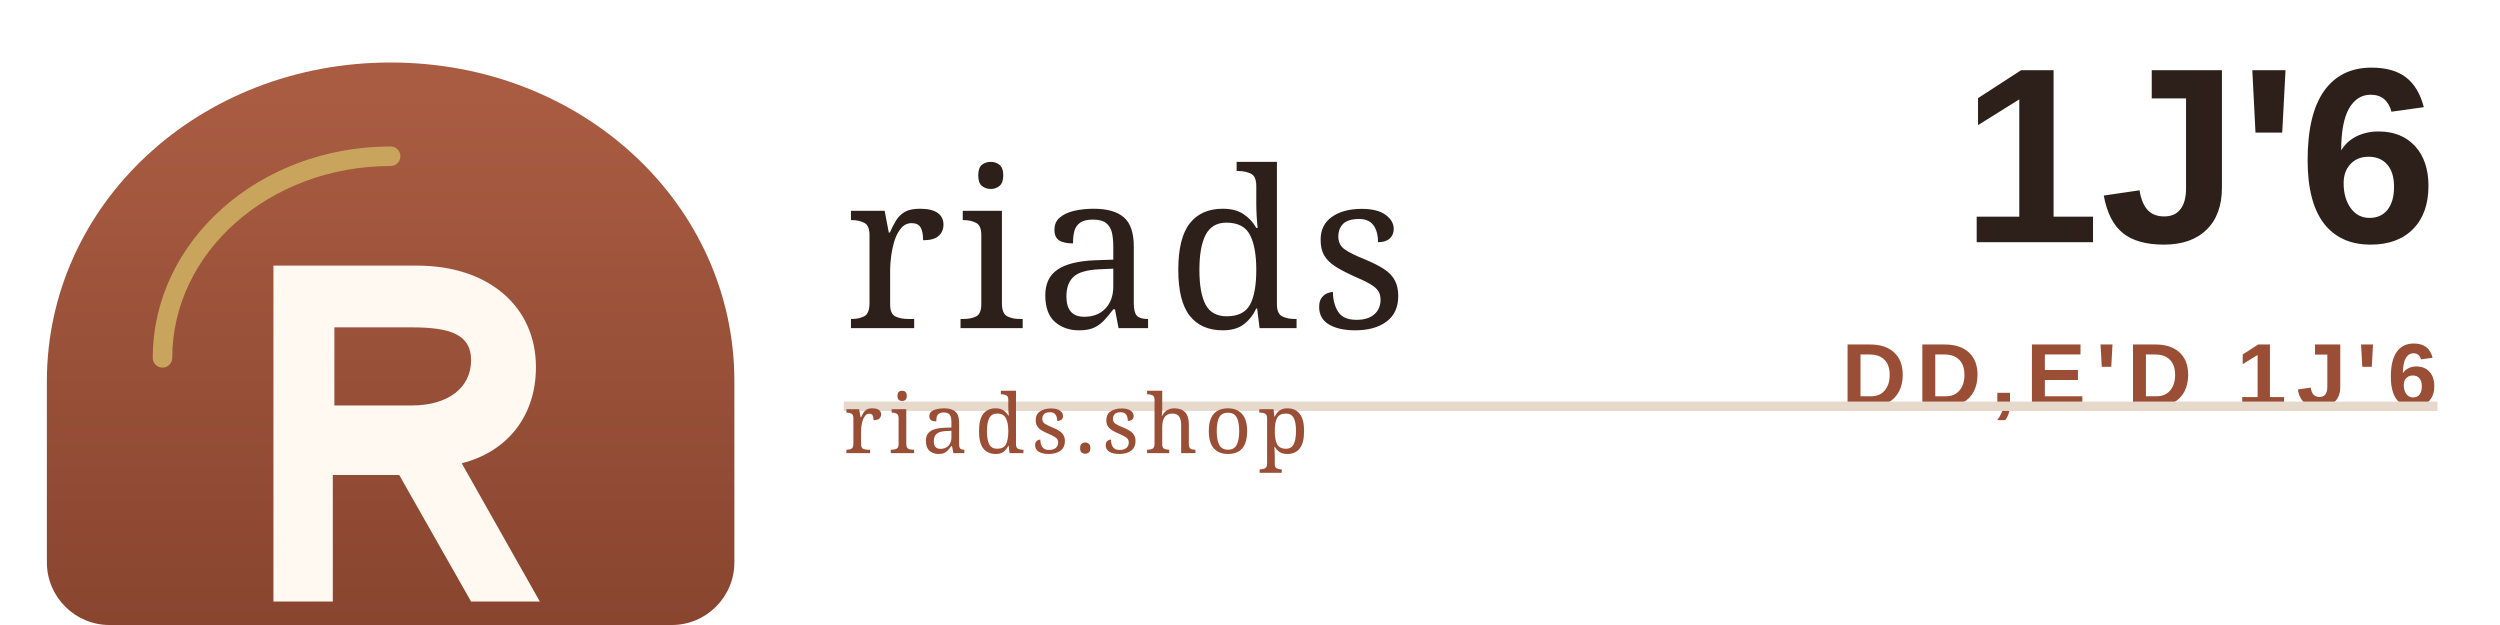
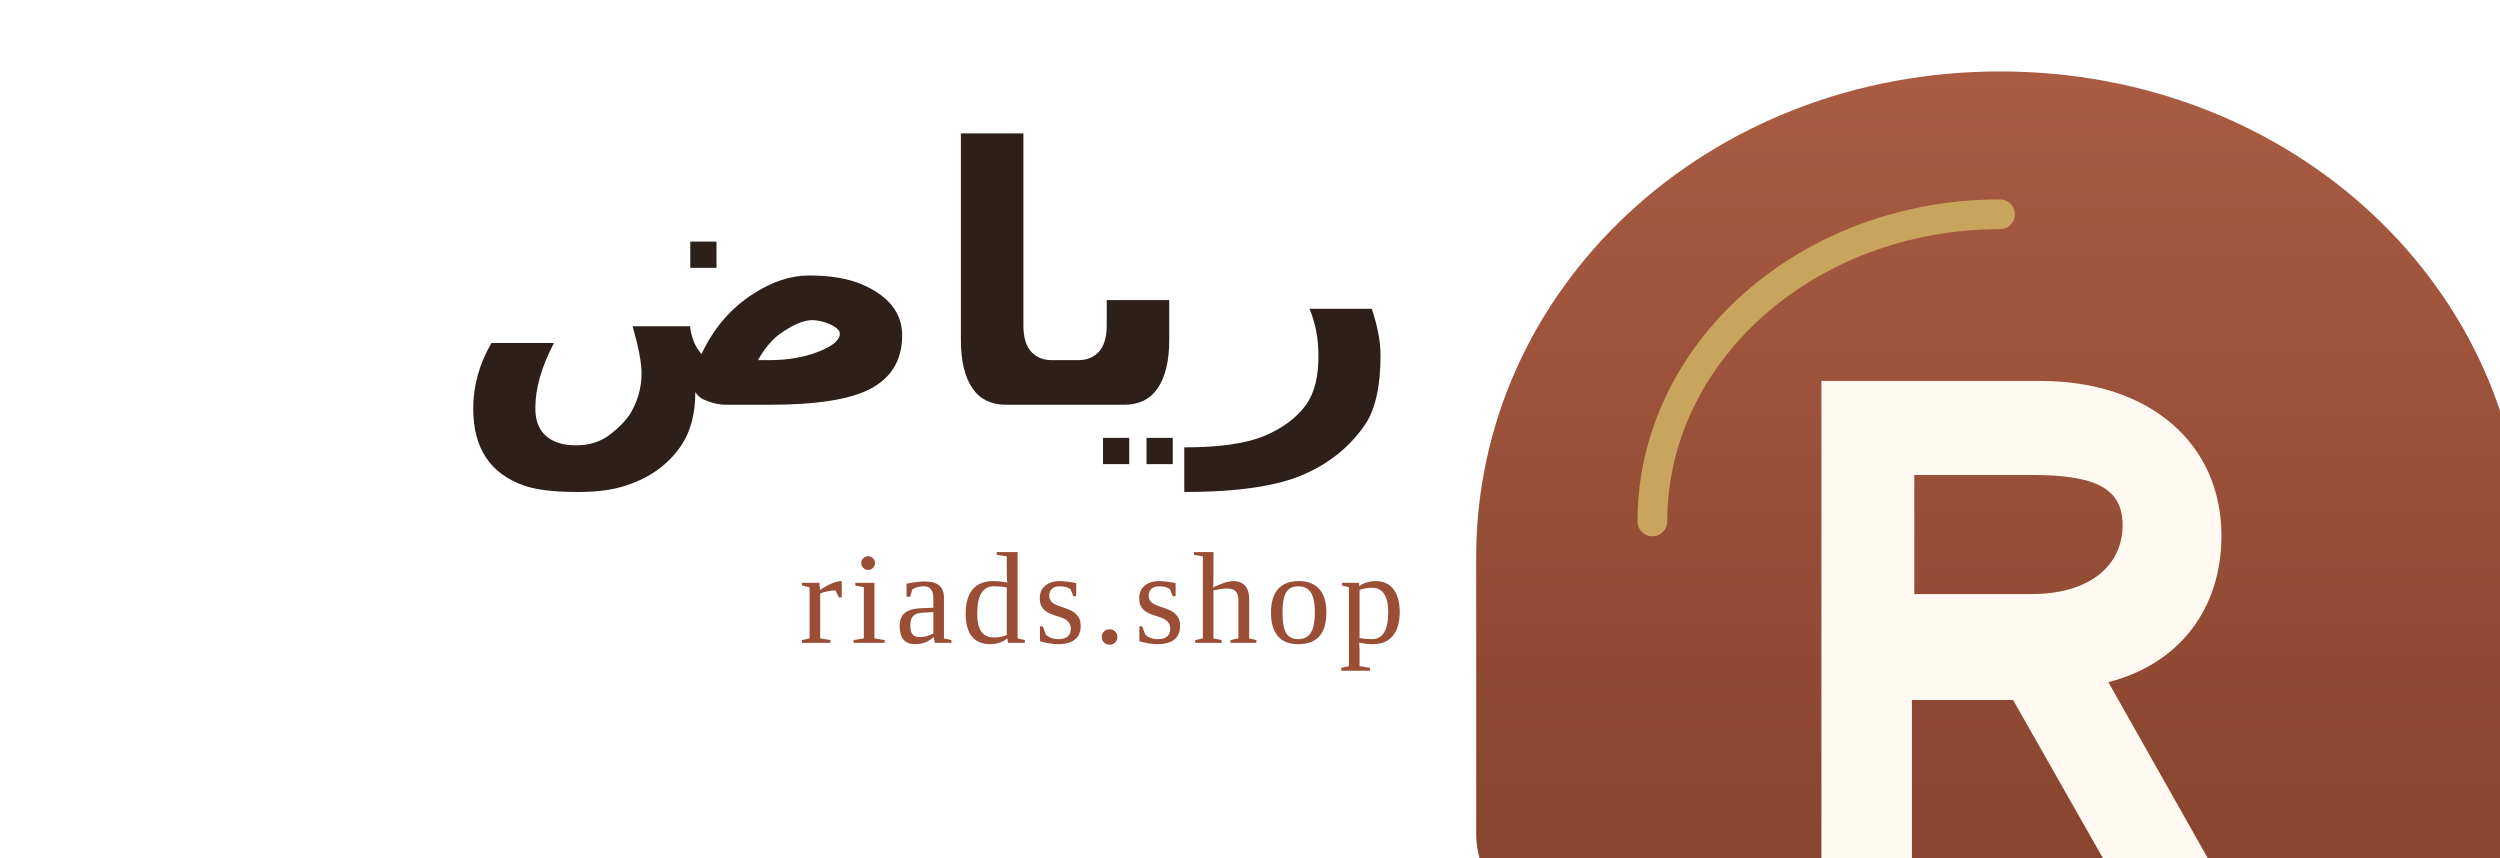
- <svg xmlns="http://www.w3.org/2000/svg" viewBox="0 0 320 80" fill="none" role="img" aria-label="DD,E'D 1J'6 - riads">
+ <svg xmlns="http://www.w3.org/2000/svg" viewBox="0 0 210 72" fill="none" role="img" aria-label="رياض — riads.shop">
  <defs>
-     <linearGradient id="archFill" x1="50" y1="6" x2="50" y2="74" gradientUnits="userSpaceOnUse">
+     <linearGradient id="archFill" x1="44" y1="2" x2="44" y2="66" gradientUnits="userSpaceOnUse">
      <stop stop-color="#A95C42" />
      <stop offset="1" stop-color="#89452F" />
    </linearGradient>
  </defs>
-   <g transform="translate(6,6)">
+   <text x="118" y="34" text-anchor="end" fill="#2D201A" font-family="system-ui, 'Segoe UI', Tahoma, Arial, sans-serif" font-size="30" font-weight="800">رياض</text>
+   <text x="118" y="54" text-anchor="end" fill="#9A4E36" font-family="Georgia, 'Times New Roman', serif" font-size="11" font-weight="500" letter-spacing="0.06em">riads.shop</text>
+   <g transform="translate(124, 4)">
    <path fill="url(#archFill)" d="M44 2C19.4 2 0 20.2 0 42.8V66c0 4.4 3.6 8 8 8h72c4.4 0 8-3.6 8-8V42.8C88 20.2 68.6 2 44 2z" />
    <path d="M44 14c-16.2 0-29.2 11.6-29.2 25.8" stroke="#C9A45C" stroke-width="2.5" stroke-linecap="round" />
    <path fill="#FFF9F2" d="M29 28h18.4c9.1 0 15.2 5.2 15.2 13 0 6.2-3.6 10.8-9.5 12.3l10 17.7h-8.8l-9.2-16.2h-8.5V71H29V28zm7.8 7.9v10h9.9c4.7 0 7.6-2.3 7.6-5.8 0-3.3-2.7-4.2-7.6-4.2h-9.9z" />
-     <rect x="26" y="75" width="36" height="3.5" rx="1.75" fill="#C9A45C" opacity=".92" />
+     <rect x="26" y="75" width="36" height="3.5" rx="1.75" fill="#C9A45C" opacity="0.92" />
  </g>
-   <text x="312" y="31" text-anchor="end" fill="#2D201A" font-family="system-ui, Arial, sans-serif" font-size="32" font-weight="800">1J'6</text>
-   <text x="312" y="52" text-anchor="end" fill="#9A4E36" font-family="system-ui, Arial, sans-serif" font-size="11.5" font-weight="700" letter-spacing=".11em">DD,E'D 1J'6</text>
-   <line x1="108" y1="52" x2="312" y2="52" stroke="#E7D8CC" stroke-width="1.2" />
-   <text x="108" y="42" fill="#2D201A" font-family="Georgia, serif" font-size="28" letter-spacing=".04em">riads</text>
-   <text x="108" y="58" fill="#9A4E36" font-family="Georgia, serif" font-size="10.5" letter-spacing=".08em">riads.shop</text>
</svg>
